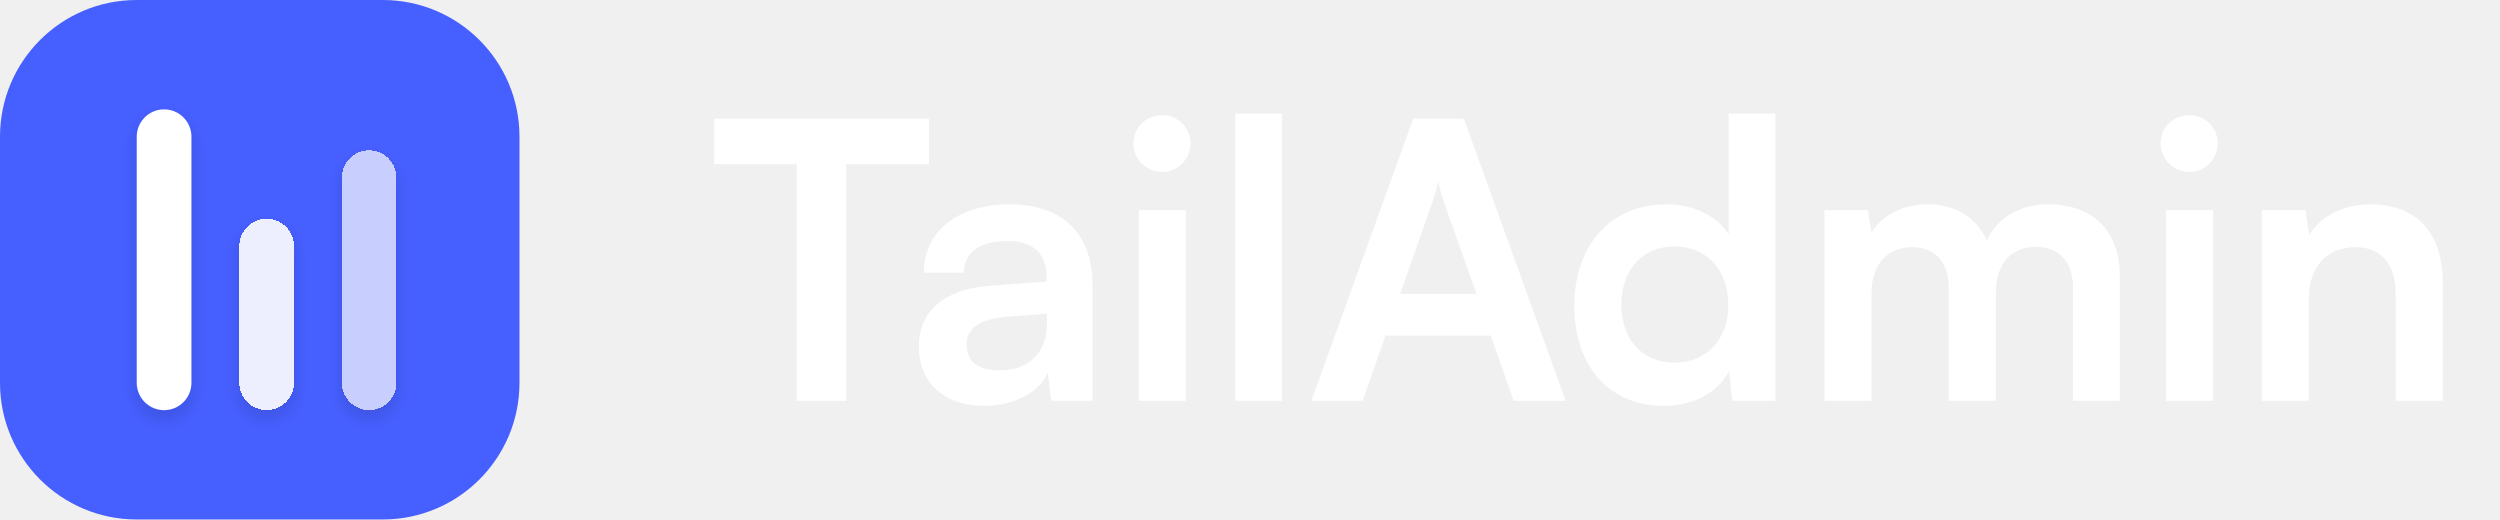
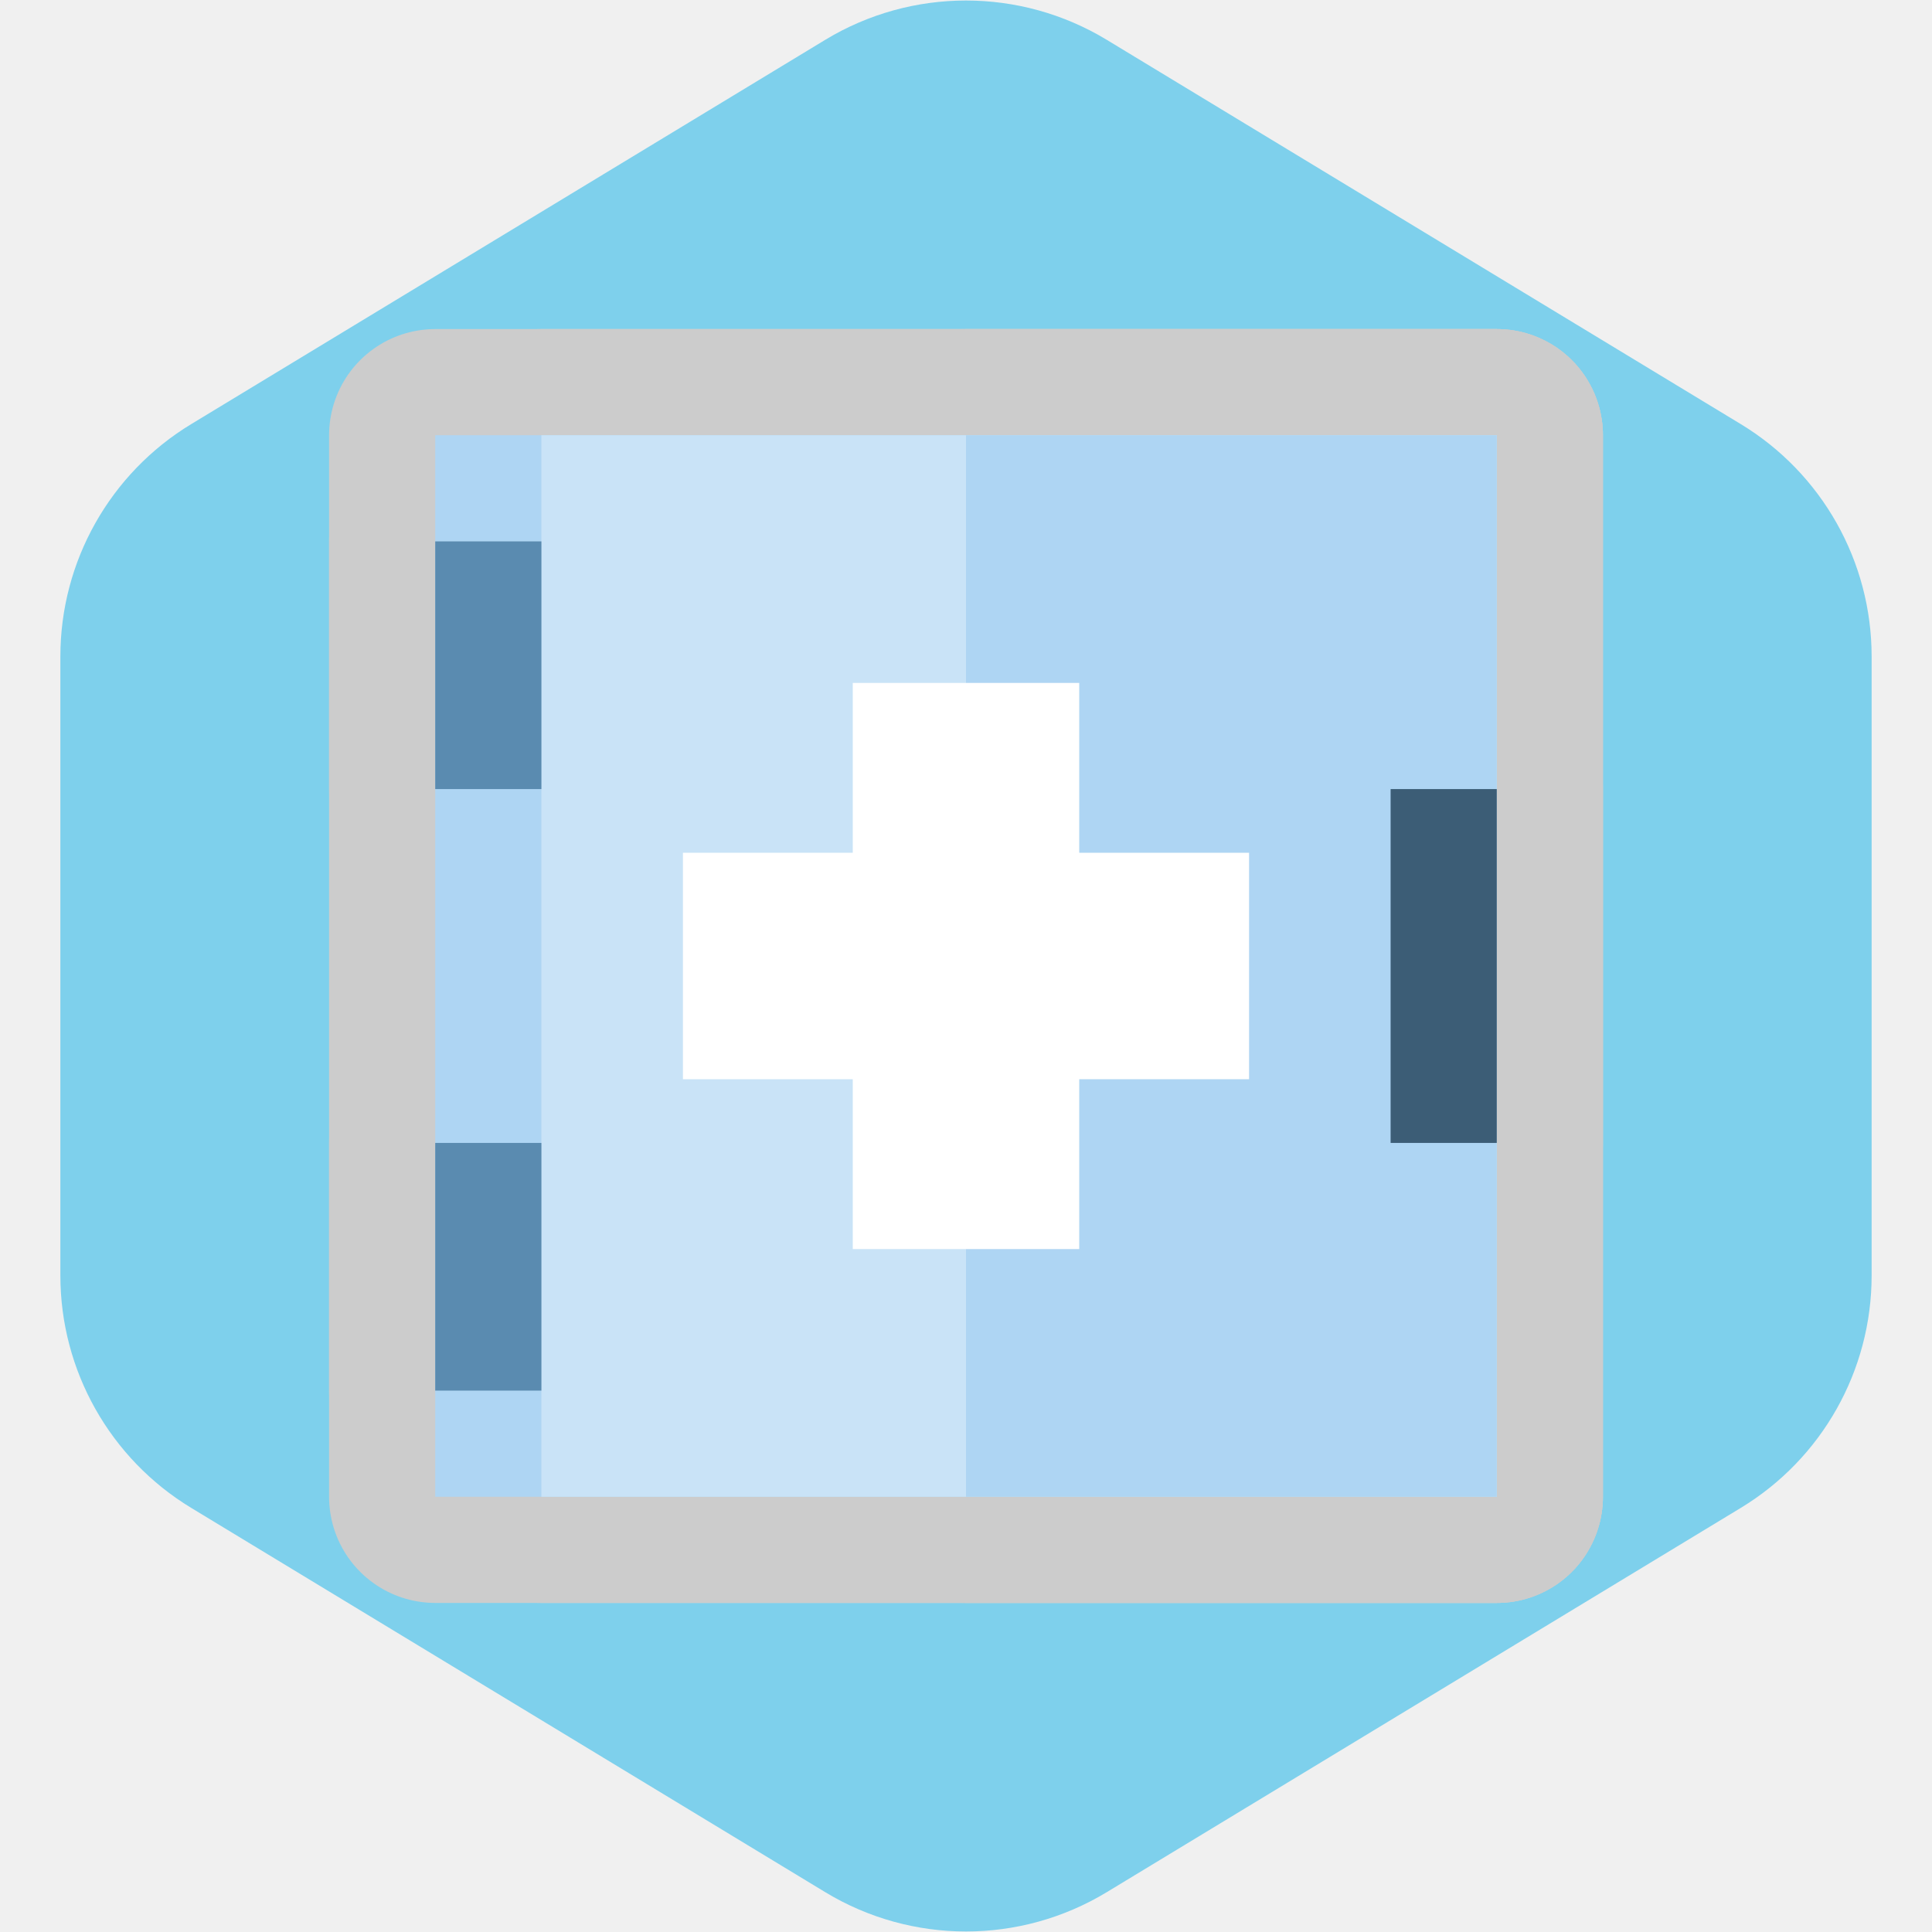
- <svg xmlns="http://www.w3.org/2000/svg" width="154" height="32" viewBox="0 0 154 32" fill="none">
-   <path d="M0 8.421C0 3.77 3.77 0 8.421 0H23.579C28.23 0 32 3.77 32 8.421V23.579C32 28.23 28.23 32 23.579 32H8.421C3.77 32 0 28.23 0 23.579V8.421Z" fill="#465FFF" />
-   <g filter="url(#filter0_d_1608_324)">
-     <path d="M8.424 8.422C8.424 7.491 9.178 6.737 10.108 6.737C11.038 6.737 11.792 7.491 11.792 8.422V23.579C11.792 24.51 11.038 25.264 10.108 25.264C9.178 25.264 8.424 24.51 8.424 23.579V8.422Z" fill="white" />
+ <svg xmlns="http://www.w3.org/2000/svg" version="1.1" id="Layer_1" viewBox="-209.92 -209.92 931.84 931.84" xml:space="preserve" width="91px" height="91px" fill="#bf088e" stroke="#bf088e" stroke-width="0.005">
+   <g id="SVGRepo_bgCarrier" stroke-width="0" transform="translate(0,0), scale(1)">
+     <path transform="translate(-209.92, -209.92), scale(58.24)" fill="#7ed0ec" d="M9.166.33a2.25 2.25 0 00-2.332 0l-5.25 3.182A2.25 2.25 0 00.5 5.436v5.128a2.25 2.25 0 001.084 1.924l5.25 3.182a2.25 2.25 0 002.332 0l5.25-3.182a2.25 2.25 0 001.084-1.924V5.436a2.25 2.25 0 00-1.084-1.924L9.166.33z" strokewidth="0" />
  </g>
-   <g filter="url(#filter1_d_1608_324)">
-     <path d="M14.742 15.157C14.742 14.227 15.496 13.473 16.426 13.473C17.357 13.473 18.111 14.227 18.111 15.157V23.578C18.111 24.508 17.357 25.262 16.426 25.262C15.496 25.262 14.742 24.508 14.742 23.578V15.157Z" fill="white" fill-opacity="0.9" shape-rendering="crispEdges" />
+   <g id="SVGRepo_tracerCarrier" stroke-linecap="round" stroke-linejoin="round" stroke="#CCCCCC" stroke-width="102.4">
+     <rect style="fill:#AED5F3;" width="512" height="512" />
+     <rect x="51.2" style="fill:#C9E3F7;" width="460.8" height="512" />
+     <g>
+       <rect y="51.2" style="fill:#5A8BB0;" width="51.2" height="119.467" />
+       <rect y="341.333" style="fill:#5A8BB0;" width="51.2" height="119.467" />
+     </g>
+     <rect x="256" style="fill:#AED5F3;" width="256" height="512" />
+     <rect x="460.8" y="170.667" style="fill:#3C5D76;" width="51.2" height="170.667" />
+     <polygon style="fill:#FFFFFF;" points="392.533,201.387 310.613,201.387 310.613,119.467 201.387,119.467 201.387,201.387 119.467,201.387 119.467,310.613 201.387,310.613 201.387,392.533 310.613,392.533 310.613,310.613 392.533,310.613 " />
  </g>
-   <g filter="url(#filter2_d_1608_324)">
-     <path d="M21.055 10.946C21.055 10.016 21.809 9.262 22.739 9.262C23.669 9.262 24.423 10.016 24.423 10.946V23.578C24.423 24.508 23.669 25.262 22.739 25.262C21.809 25.262 21.055 24.508 21.055 23.578V10.946Z" fill="white" fill-opacity="0.7" shape-rendering="crispEdges" />
+   <g id="SVGRepo_iconCarrier">
+     <rect style="fill:#AED5F3;" width="512" height="512" />
+     <rect x="51.2" style="fill:#C9E3F7;" width="460.8" height="512" />
+     <g>
+       <rect y="51.2" style="fill:#5A8BB0;" width="51.2" height="119.467" />
+       <rect y="341.333" style="fill:#5A8BB0;" width="51.2" height="119.467" />
+     </g>
+     <rect x="256" style="fill:#AED5F3;" width="256" height="512" />
+     <rect x="460.8" y="170.667" style="fill:#3C5D76;" width="51.2" height="170.667" />
+     <polygon style="fill:#FFFFFF;" points="392.533,201.387 310.613,201.387 310.613,119.467 201.387,119.467 201.387,201.387 119.467,201.387 119.467,310.613 201.387,310.613 201.387,392.533 310.613,392.533 310.613,310.613 392.533,310.613 " />
  </g>
-   <path d="M44 10.115H49.089V24.691H52.132V10.115H57.221V7.309H44V10.115Z" fill="white" />
-   <path d="M60.617 25C62.448 25 64.042 24.168 64.541 22.955L64.755 24.691H67.299V17.558C67.299 14.3 65.349 12.588 62.187 12.588C59.001 12.588 56.908 14.252 56.908 16.797H59.381C59.381 15.56 60.332 14.847 62.044 14.847C63.518 14.847 64.47 15.489 64.47 17.082V17.343L60.95 17.605C58.168 17.819 56.599 19.174 56.599 21.338C56.599 23.549 58.121 25 60.617 25ZM61.569 22.812C60.261 22.812 59.547 22.289 59.547 21.219C59.547 20.268 60.237 19.674 62.044 19.507L64.493 19.317V19.935C64.493 21.742 63.352 22.812 61.569 22.812Z" fill="white" />
-   <path d="M71.6 10.591C72.551 10.591 73.335 9.806 73.335 8.831C73.335 7.856 72.551 7.095 71.6 7.095C70.601 7.095 69.816 7.856 69.816 8.831C69.816 9.806 70.601 10.591 71.6 10.591ZM70.149 24.691H73.05V12.944H70.149V24.691Z" fill="white" />
-   <path d="M78.972 24.691V7H76.095V24.691H78.972Z" fill="white" />
-   <path d="M83.941 24.691L85.344 20.672H91.835L93.238 24.691H96.448L90.171 7.309H87.056L80.778 24.691H83.941ZM88.221 12.493C88.387 12.017 88.53 11.494 88.601 11.161C88.649 11.518 88.815 12.041 88.958 12.493L90.955 18.104H86.247L88.221 12.493Z" fill="white" />
-   <path d="M102.493 25C104.276 25 105.798 24.215 106.511 22.86L106.701 24.691H109.364V7H106.487V14.443C105.75 13.277 104.3 12.588 102.659 12.588C99.116 12.588 96.976 15.203 96.976 18.865C96.976 22.503 99.092 25 102.493 25ZM103.135 22.337C101.113 22.337 99.877 20.863 99.877 18.77C99.877 16.678 101.113 15.18 103.135 15.18C105.156 15.18 106.464 16.654 106.464 18.77C106.464 20.886 105.156 22.337 103.135 22.337Z" fill="white" />
-   <path d="M115.289 24.691V18.033C115.289 16.131 116.406 15.227 117.785 15.227C119.164 15.227 120.044 16.107 120.044 17.748V24.691H122.945V18.033C122.945 16.107 124.015 15.203 125.418 15.203C126.797 15.203 127.701 16.083 127.701 17.771V24.691H130.578V17.011C130.578 14.3 129.008 12.588 126.155 12.588C124.372 12.588 122.993 13.468 122.398 14.823C121.78 13.468 120.543 12.588 118.76 12.588C117.072 12.588 115.883 13.349 115.289 14.324L115.051 12.944H112.388V24.691H115.289Z" fill="white" />
-   <path d="M134.876 10.591C135.827 10.591 136.612 9.806 136.612 8.831C136.612 7.856 135.827 7.095 134.876 7.095C133.877 7.095 133.093 7.856 133.093 8.831C133.093 9.806 133.877 10.591 134.876 10.591ZM133.426 24.691H136.327V12.944H133.426V24.691Z" fill="white" />
-   <path d="M142.225 24.691V18.366C142.225 16.464 143.318 15.227 145.102 15.227C146.6 15.227 147.575 16.178 147.575 18.152V24.691H150.476V17.462C150.476 14.419 148.954 12.588 146.005 12.588C144.412 12.588 142.985 13.277 142.248 14.466L142.011 12.944H139.324V24.691H142.225Z" fill="white" />
-   <defs>
-     <filter id="filter0_d_1608_324" x="7.424" y="6.237" width="5.368" height="20.526" filterUnits="userSpaceOnUse" color-interpolation-filters="sRGB">
-       <feFlood flood-opacity="0" result="BackgroundImageFix" />
-       <feColorMatrix in="SourceAlpha" type="matrix" values="0 0 0 0 0 0 0 0 0 0 0 0 0 0 0 0 0 0 127 0" result="hardAlpha" />
-       <feOffset dy="0.5" />
-       <feGaussianBlur stdDeviation="0.5" />
-       <feComposite in2="hardAlpha" operator="out" />
-       <feColorMatrix type="matrix" values="0 0 0 0 0 0 0 0 0 0 0 0 0 0 0 0 0 0 0.12 0" />
-       <feBlend mode="normal" in2="BackgroundImageFix" result="effect1_dropShadow_1608_324" />
-       <feBlend mode="normal" in="SourceGraphic" in2="effect1_dropShadow_1608_324" result="shape" />
-     </filter>
-     <filter id="filter1_d_1608_324" x="13.742" y="12.973" width="5.368" height="13.79" filterUnits="userSpaceOnUse" color-interpolation-filters="sRGB">
-       <feFlood flood-opacity="0" result="BackgroundImageFix" />
-       <feColorMatrix in="SourceAlpha" type="matrix" values="0 0 0 0 0 0 0 0 0 0 0 0 0 0 0 0 0 0 127 0" result="hardAlpha" />
-       <feOffset dy="0.5" />
-       <feGaussianBlur stdDeviation="0.5" />
-       <feComposite in2="hardAlpha" operator="out" />
-       <feColorMatrix type="matrix" values="0 0 0 0 0 0 0 0 0 0 0 0 0 0 0 0 0 0 0.12 0" />
-       <feBlend mode="normal" in2="BackgroundImageFix" result="effect1_dropShadow_1608_324" />
-       <feBlend mode="normal" in="SourceGraphic" in2="effect1_dropShadow_1608_324" result="shape" />
-     </filter>
-     <filter id="filter2_d_1608_324" x="20.055" y="8.762" width="5.368" height="18" filterUnits="userSpaceOnUse" color-interpolation-filters="sRGB">
-       <feFlood flood-opacity="0" result="BackgroundImageFix" />
-       <feColorMatrix in="SourceAlpha" type="matrix" values="0 0 0 0 0 0 0 0 0 0 0 0 0 0 0 0 0 0 127 0" result="hardAlpha" />
-       <feOffset dy="0.5" />
-       <feGaussianBlur stdDeviation="0.5" />
-       <feComposite in2="hardAlpha" operator="out" />
-       <feColorMatrix type="matrix" values="0 0 0 0 0 0 0 0 0 0 0 0 0 0 0 0 0 0 0.12 0" />
-       <feBlend mode="normal" in2="BackgroundImageFix" result="effect1_dropShadow_1608_324" />
-       <feBlend mode="normal" in="SourceGraphic" in2="effect1_dropShadow_1608_324" result="shape" />
-     </filter>
-   </defs>
</svg>
